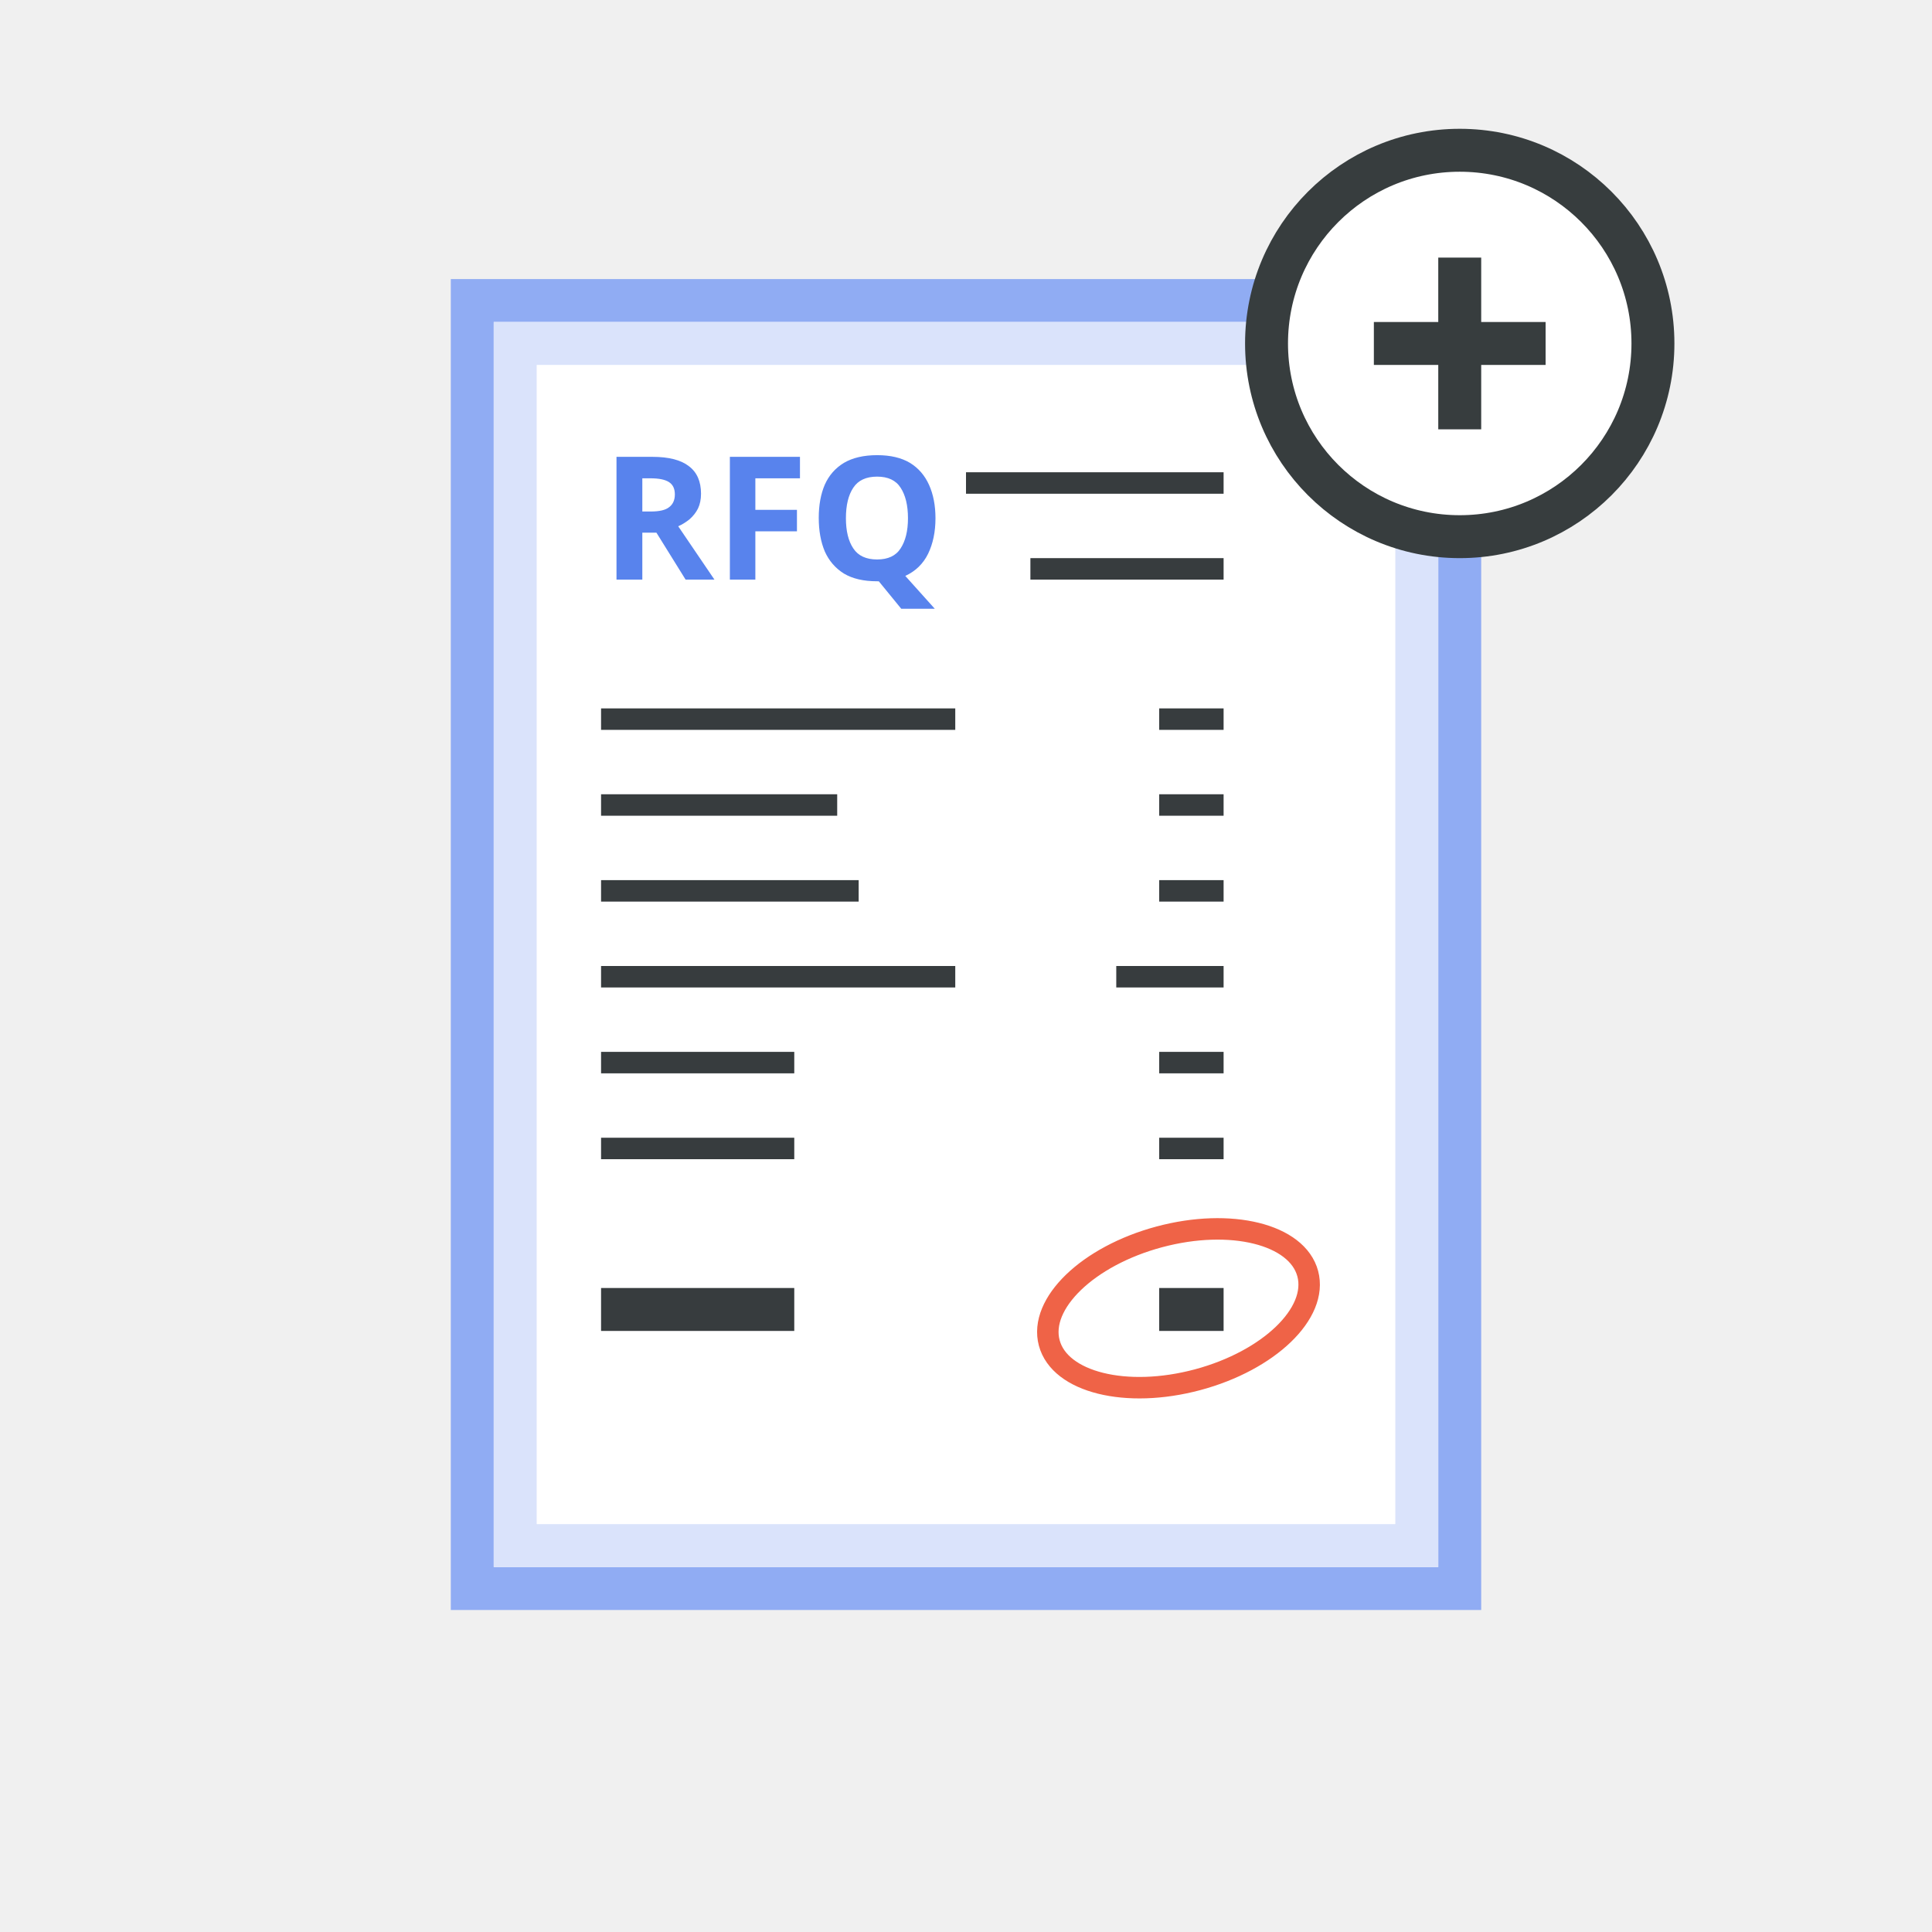
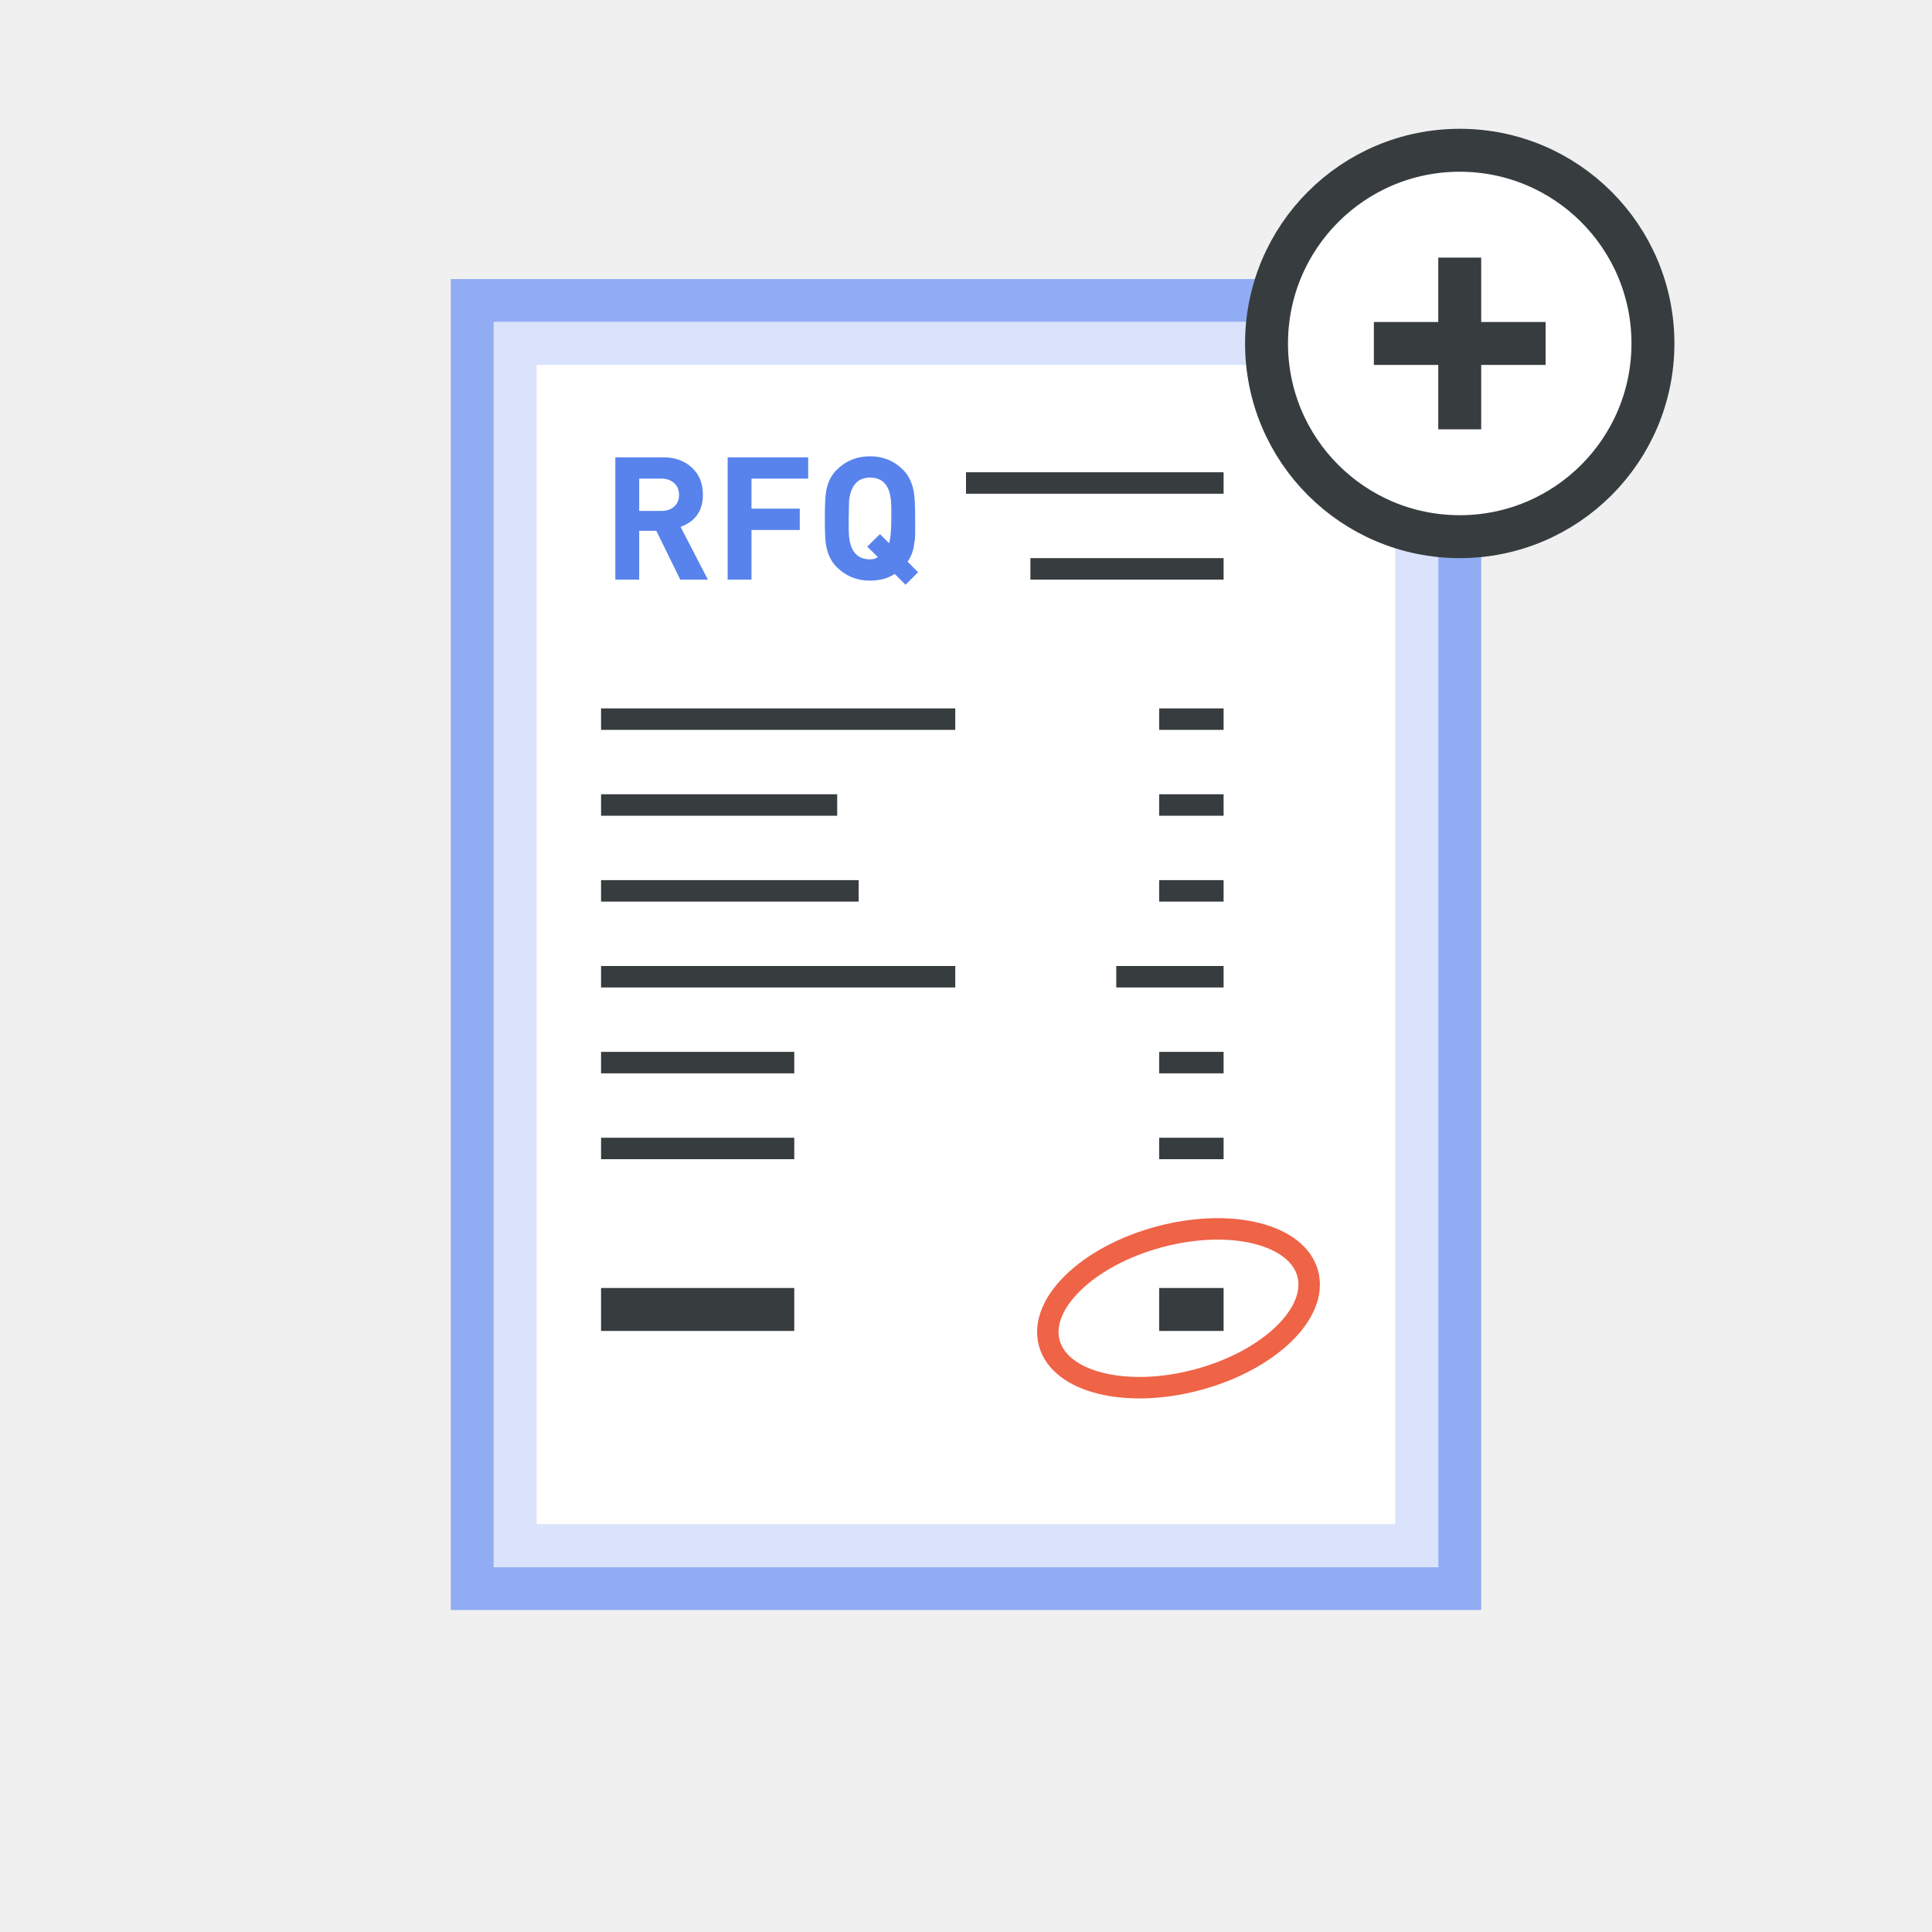
<svg xmlns="http://www.w3.org/2000/svg" width="90px" height="90px" viewBox="0 0 90 90" version="1.1">
  <defs />
  <g id="Illustrations" stroke="none" stroke-width="1" fill="none" fill-rule="evenodd">
    <g id="rfq">
      <g id="cooperative" transform="translate(22, 14)">
        <rect id="Rectangle-22" stroke="#90ACF3" stroke-width="2" fill="#FFFFFF" x="0" y="0" width="46" height="60" />
        <rect id="Rectangle-29" stroke="#DAE3FB" stroke-width="2" fill="#FFFFFF" x="2" y="2" width="42" height="56" />
        <rect id="Rectangle-23" x="6" y="6" width="9" height="9" />
        <rect id="Rectangle-24" fill="#373C3E" x="23" y="8" width="12" height="1" />
        <rect id="Rectangle-24" fill="#373C3E" x="6" y="19" width="16.5" height="1" />
        <rect id="Rectangle-24" fill="#373C3E" x="6" y="27" width="12" height="1" />
        <rect id="Rectangle-24" fill="#373C3E" x="32" y="19" width="3" height="1" />
        <rect id="Rectangle-24" fill="#373C3E" x="32" y="27" width="3" height="1" />
        <rect id="Rectangle-24" fill="#373C3E" x="26" y="12" width="9" height="1" />
        <rect id="Rectangle-24" fill="#373C3E" x="6" y="23" width="11" height="1" />
        <rect id="Rectangle-24" fill="#373C3E" x="6" y="31" width="16.5" height="1" />
        <rect id="Rectangle-24" fill="#373C3E" x="32" y="23" width="3" height="1" />
        <rect id="Rectangle-24" fill="#373C3E" x="30" y="31" width="5" height="1" />
        <rect id="Rectangle-28" fill="#373C3E" x="6" y="35" width="9" height="1" />
        <rect id="Rectangle-27" fill="#373C3E" x="32" y="35" width="3" height="1" />
        <rect id="Rectangle-26" fill="#373C3E" x="6" y="39" width="9" height="1" />
        <rect id="Rectangle-25" fill="#373C3E" x="32" y="39" width="3" height="1" />
        <rect id="Rectangle-30" fill="#373C3E" x="32" y="46" width="3" height="2" />
        <rect id="Rectangle-31" fill="#373C3E" x="6" y="46" width="9" height="2" />
        <ellipse id="Oval-125" stroke-opacity="0.899" stroke="#EE5334" transform="translate(32.89901, 46.94528) rotate(-15) translate(-32.89901, -46.94528) " cx="32.899" cy="46.945" rx="6.233" ry="3.445" />
      </g>
-       <text id="RFQ" font-family="DINbek Bold" font-size="8" font-weight="bold" fill="#5883ED">
-         <tspan x="28" y="27">RFQ</tspan>
-       </text>
      <g id="ADD-2" transform="translate(59, 7)">
        <circle id="Oval-287" stroke="#373D3E" stroke-width="2" fill="#FFFFFF" cx="9" cy="9" r="9" />
        <g id="Rectangle-144-+-Rectangle-146" transform="translate(9, 9) rotate(-270) translate(-9, -9) translate(5, 5)" fill="#373D3E">
          <rect id="Rectangle-144" transform="translate(4, 4) rotate(-90) translate(-4, -4) " x="3" y="0" width="2" height="8" />
          <rect id="Rectangle-145" transform="translate(4, 4) rotate(-180) translate(-4, -4) " x="3" y="0" width="2" height="8" />
        </g>
      </g>
+       <path d="M32.976,27 L31.688,27 L30.576,24.728 L29.776,24.728 L29.776,27 L28.664,27 L28.664,21.304 L30.896,21.304 C31.435,21.304 31.877,21.461 32.224,21.776 C32.571,22.091 32.744,22.515 32.744,23.048 C32.744,23.789 32.397,24.288 31.704,24.544 L32.976,27 Z M31.632,23.048 C31.632,22.819 31.555,22.636 31.4,22.5 C31.245,22.364 31.053,22.296 30.824,22.296 L29.776,22.296 L29.776,23.8 L30.824,23.8 C31.059,23.8 31.252,23.733 31.404,23.6 C31.556,23.467 31.632,23.283 31.632,23.048 L31.632,23.048 Z M37.648,22.296 L35.008,22.296 L35.008,23.696 L37.256,23.696 L37.256,24.688 L35.008,24.688 L35.008,27 L33.896,27 L33.896,21.304 L37.648,21.304 L37.648,22.296 Z M42.768,26.656 L42.184,27.24 L41.68,26.736 C41.36,26.944 40.976,27.048 40.528,27.048 C39.92,27.048 39.405,26.84 38.984,26.424 C38.733,26.179 38.568,25.851 38.488,25.44 C38.445,25.221 38.424,24.792 38.424,24.152 C38.424,23.523 38.445,23.093 38.488,22.864 C38.563,22.459 38.728,22.131 38.984,21.88 C39.405,21.464 39.92,21.256 40.528,21.256 C41.136,21.256 41.648,21.464 42.064,21.88 C42.315,22.131 42.48,22.459 42.56,22.864 C42.608,23.104 42.632,23.533 42.632,24.152 L42.632,24.744 C42.632,25.027 42.619,25.205 42.592,25.28 C42.571,25.589 42.467,25.885 42.28,26.168 L42.768,26.656 Z M41.52,24.152 L41.52,23.736 C41.52,23.576 41.515,23.437 41.504,23.32 C41.44,22.605 41.115,22.248 40.528,22.248 C39.963,22.248 39.637,22.605 39.552,23.32 L39.536,24.152 C39.531,24.52 39.536,24.797 39.552,24.984 C39.621,25.699 39.947,26.056 40.528,26.056 C40.672,26.056 40.795,26.021 40.896,25.952 L40.4,25.464 L40.992,24.88 L41.416,25.304 C41.485,25.096 41.52,24.712 41.52,24.152 L41.52,24.152 Z" id="RFQ" fill="#5883ED" />
    </g>
  </g>
</svg>
